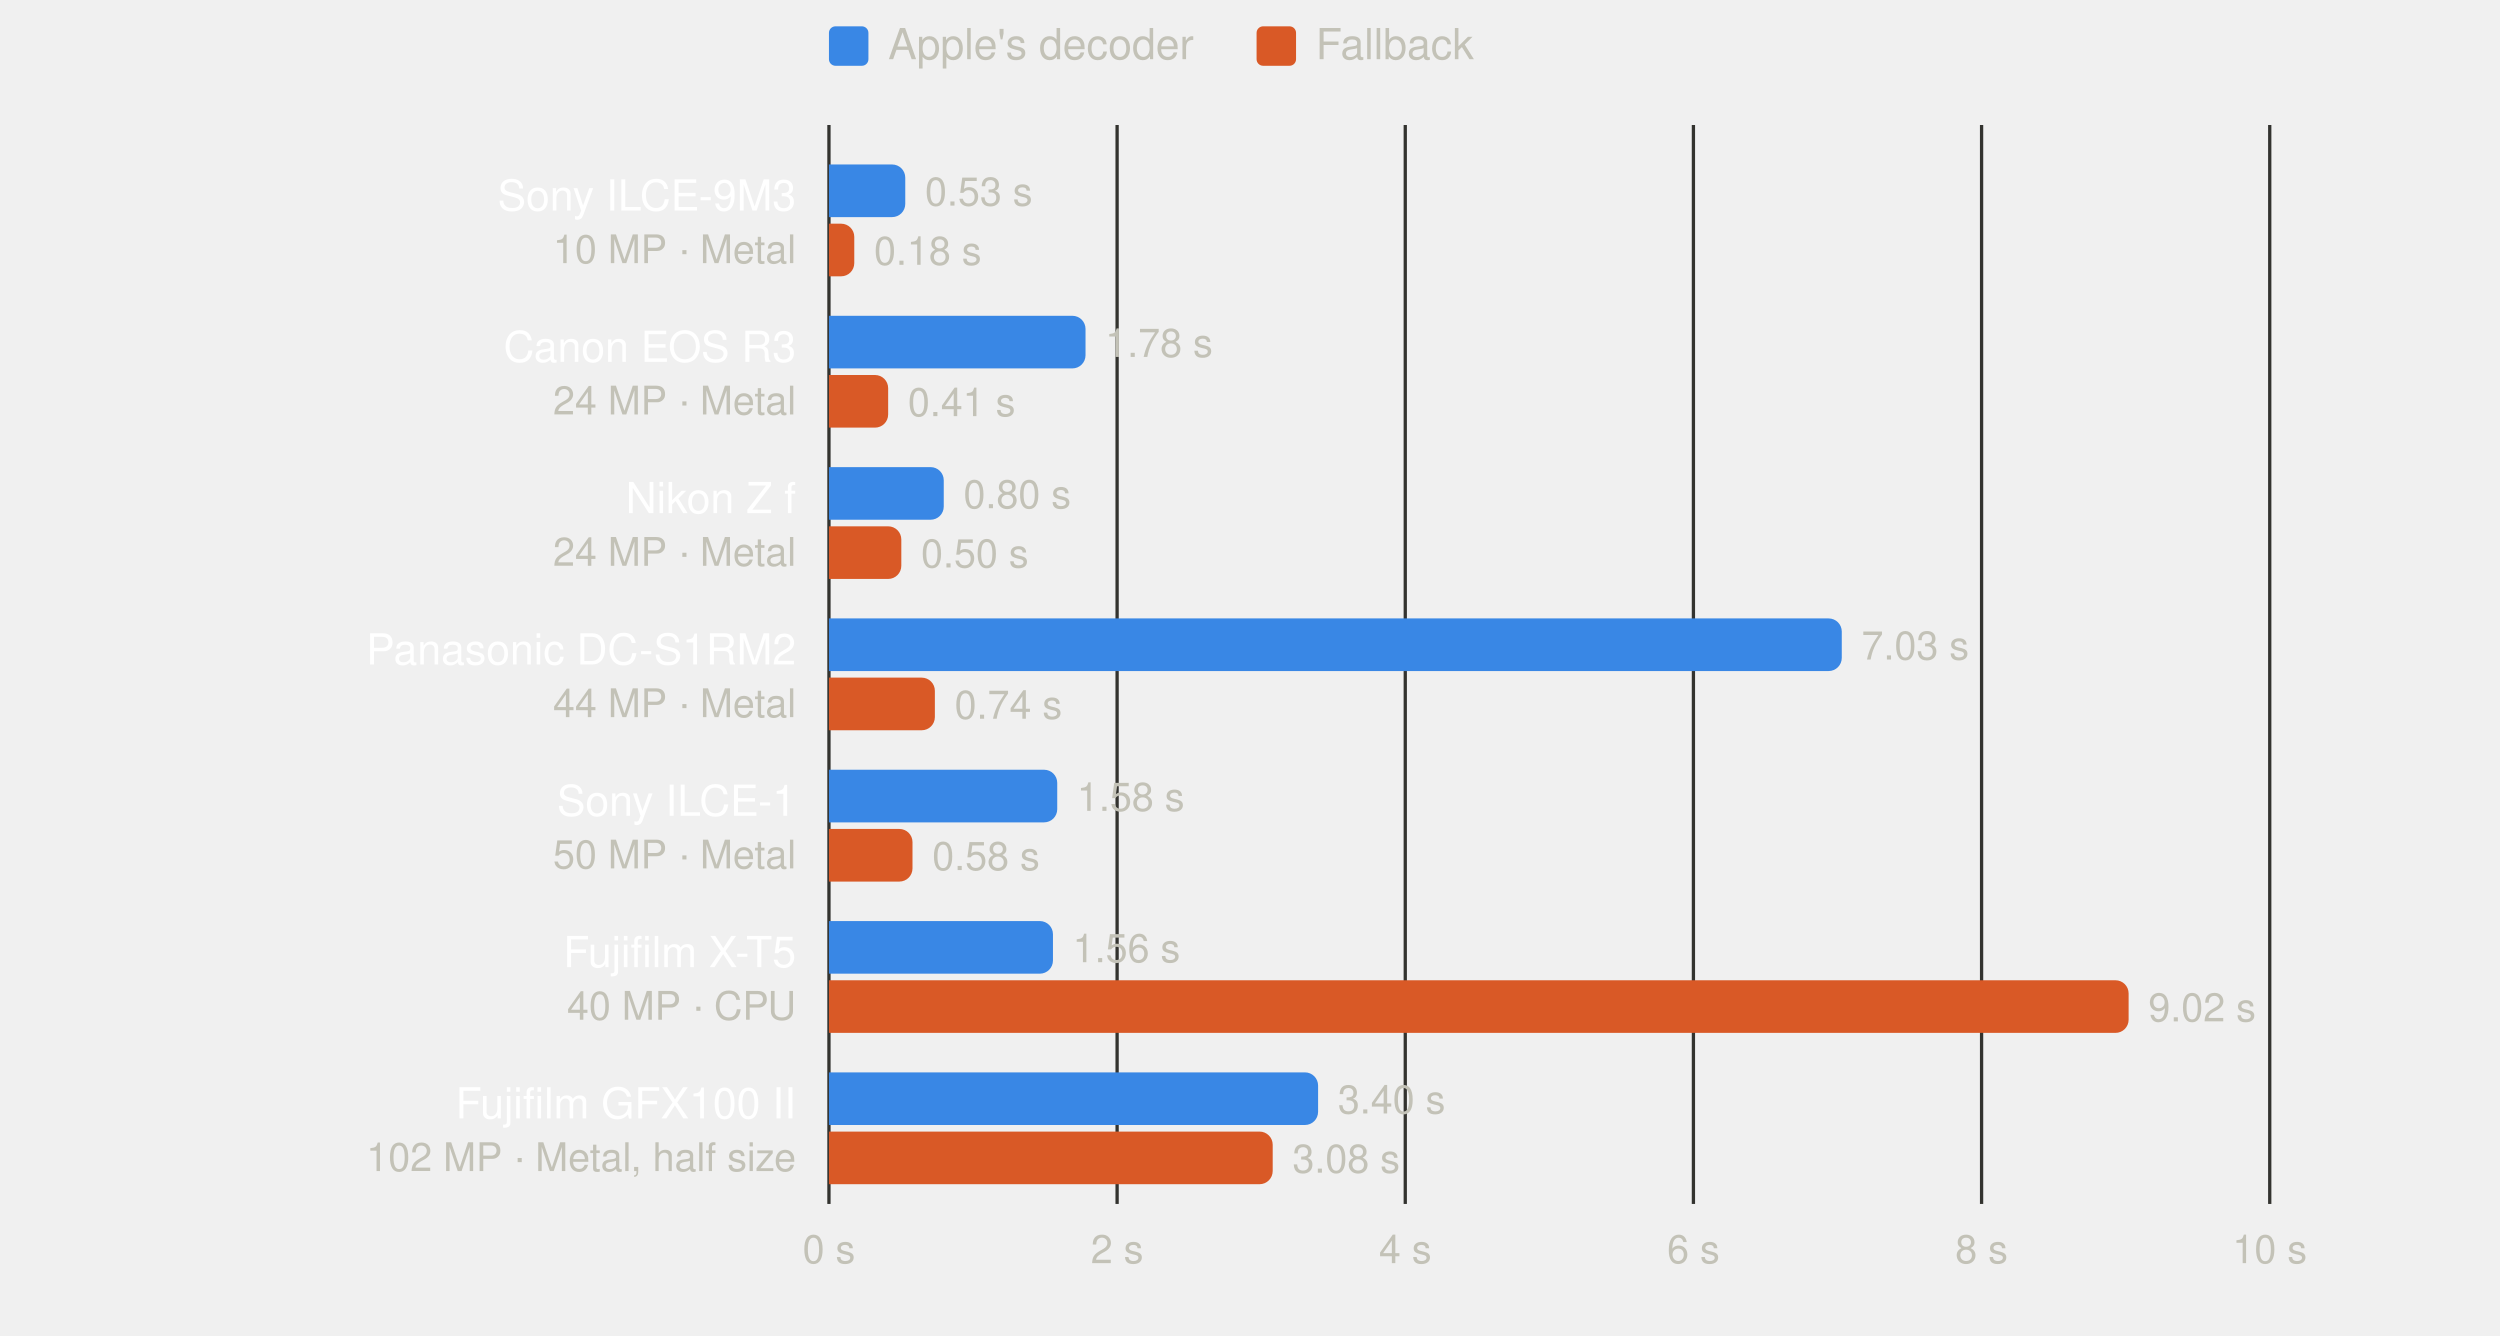
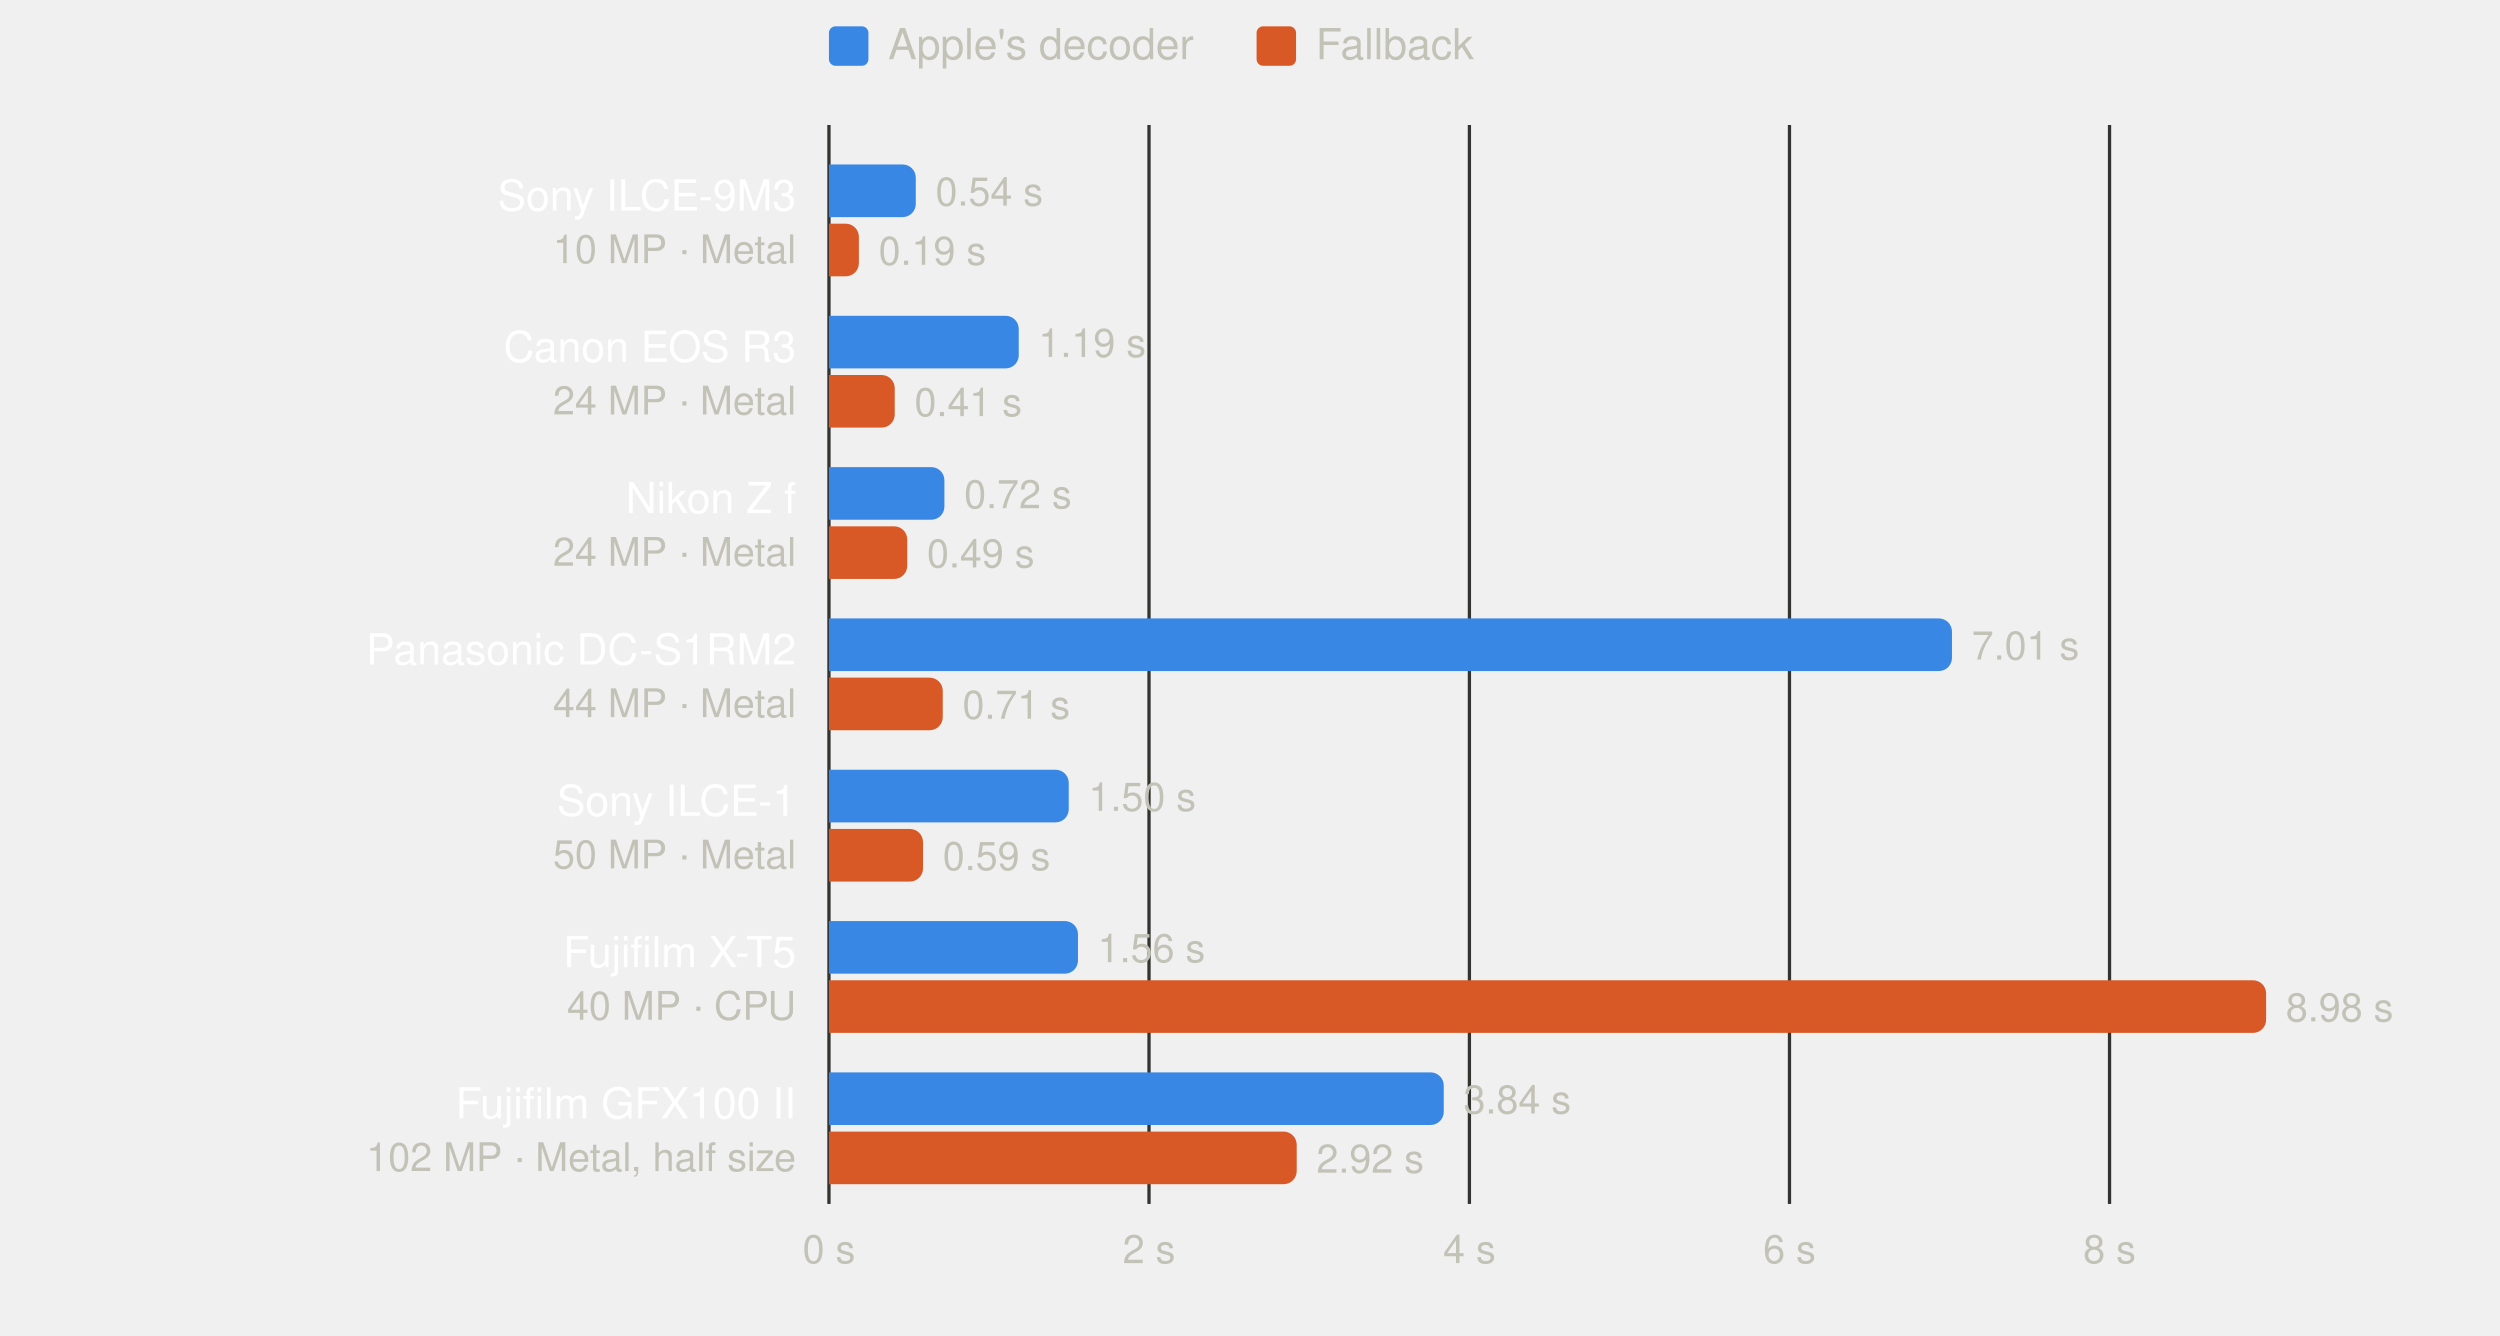
<svg xmlns="http://www.w3.org/2000/svg" viewBox="0 0 760 406" width="760" height="406" role="img" aria-label="Seconds from file to full-resolution image, per decoder" font-family="-apple-system, BlinkMacSystemFont, 'Segoe UI', Helvetica, Arial, sans-serif" font-size="13">
  <rect x="252" y="8" width="12" height="12" rx="2" fill="#3987e5" />
  <text x="270.0" y="18.0" text-anchor="start" fill="#c3c2b7" font-weight="400" font-size="13">Apple's decoder</text>
  <rect x="382.0" y="8" width="12" height="12" rx="2" fill="#d95926" />
  <text x="400.0" y="18.0" text-anchor="start" fill="#c3c2b7" font-weight="400" font-size="13">Fallback</text>
  <line x1="252.0" y1="38.0" x2="252.0" y2="366.0" stroke="#33332f" stroke-width="1" />
  <text x="252.0" y="384.0" text-anchor="middle" fill="#c3c2b7" font-weight="400" font-size="12">0 s</text>
-   <line x1="339.6" y1="38.0" x2="339.6" y2="366.0" stroke="#33332f" stroke-width="1" />
-   <text x="339.6" y="384.0" text-anchor="middle" fill="#c3c2b7" font-weight="400" font-size="12">2 s</text>
-   <line x1="427.2" y1="38.0" x2="427.2" y2="366.0" stroke="#33332f" stroke-width="1" />
-   <text x="427.2" y="384.0" text-anchor="middle" fill="#c3c2b7" font-weight="400" font-size="12">4 s</text>
-   <line x1="514.8" y1="38.0" x2="514.8" y2="366.0" stroke="#33332f" stroke-width="1" />
-   <text x="514.8" y="384.0" text-anchor="middle" fill="#c3c2b7" font-weight="400" font-size="12">6 s</text>
-   <line x1="602.4" y1="38.0" x2="602.4" y2="366.0" stroke="#33332f" stroke-width="1" />
-   <text x="602.4" y="384.0" text-anchor="middle" fill="#c3c2b7" font-weight="400" font-size="12">8 s</text>
-   <line x1="690.0" y1="38.0" x2="690.0" y2="366.0" stroke="#33332f" stroke-width="1" />
-   <text x="690.0" y="384.0" text-anchor="middle" fill="#c3c2b7" font-weight="400" font-size="12">10 s</text>
+   <line x1="349.3" y1="38.0" x2="349.3" y2="366.0" stroke="#33332f" stroke-width="1" />
+   <text x="349.3" y="384.0" text-anchor="middle" fill="#c3c2b7" font-weight="400" font-size="12">2 s</text>
+   <line x1="446.7" y1="38.0" x2="446.7" y2="366.0" stroke="#33332f" stroke-width="1" />
+   <text x="446.7" y="384.0" text-anchor="middle" fill="#c3c2b7" font-weight="400" font-size="12">4 s</text>
+   <line x1="544.0" y1="38.0" x2="544.0" y2="366.0" stroke="#33332f" stroke-width="1" />
+   <text x="544.0" y="384.0" text-anchor="middle" fill="#c3c2b7" font-weight="400" font-size="12">6 s</text>
+   <line x1="641.3" y1="38.0" x2="641.3" y2="366.0" stroke="#33332f" stroke-width="1" />
+   <text x="641.3" y="384.0" text-anchor="middle" fill="#c3c2b7" font-weight="400" font-size="12">8 s</text>
  <text x="242.0" y="64.0" text-anchor="end" fill="#ffffff" font-weight="400" font-size="13">Sony ILCE-9M3</text>
  <text x="242.0" y="80.0" text-anchor="end" fill="#c3c2b7" font-weight="400" font-size="12">10 MP · Metal</text>
-   <path d="M252.0,50.0 h19.2 a4,4 0 0 1 4,4 v8.0 a4,4 0 0 1 -4,4 h-19.2 z" fill="#3987e5" fill-opacity="1.0" />
-   <text x="281.2" y="62.5" text-anchor="start" fill="#c3c2b7" font-weight="400" font-size="12">0.53 s</text>
-   <path d="M252.0,68.0 h3.7 a4,4 0 0 1 4,4 v8.0 a4,4 0 0 1 -4,4 h-3.7 z" fill="#d95926" fill-opacity="1.0" />
-   <text x="265.7" y="80.5" text-anchor="start" fill="#c3c2b7" font-weight="400" font-size="12">0.18 s</text>
+   <path d="M252.0,50.0 h22.4 a4,4 0 0 1 4,4 v8.0 a4,4 0 0 1 -4,4 h-22.4 z" fill="#3987e5" fill-opacity="1.0" />
+   <text x="284.4" y="62.5" text-anchor="start" fill="#c3c2b7" font-weight="400" font-size="12">0.54 s</text>
+   <path d="M252.0,68.0 h5.1 a4,4 0 0 1 4,4 v8.0 a4,4 0 0 1 -4,4 h-5.1 z" fill="#d95926" fill-opacity="1.0" />
+   <text x="267.1" y="80.5" text-anchor="start" fill="#c3c2b7" font-weight="400" font-size="12">0.19 s</text>
  <text x="242.0" y="110.0" text-anchor="end" fill="#ffffff" font-weight="400" font-size="13">Canon EOS R3</text>
  <text x="242.0" y="126.0" text-anchor="end" fill="#c3c2b7" font-weight="400" font-size="12">24 MP · Metal</text>
-   <path d="M252.0,96.0 h74.0 a4,4 0 0 1 4,4 v8.0 a4,4 0 0 1 -4,4 h-74.0 z" fill="#3987e5" fill-opacity="1.0" />
-   <text x="336.0" y="108.5" text-anchor="start" fill="#c3c2b7" font-weight="400" font-size="12">1.78 s</text>
-   <path d="M252.0,114.0 h14.0 a4,4 0 0 1 4,4 v8.0 a4,4 0 0 1 -4,4 h-14.0 z" fill="#d95926" fill-opacity="1.0" />
-   <text x="276.0" y="126.5" text-anchor="start" fill="#c3c2b7" font-weight="400" font-size="12">0.41 s</text>
+   <path d="M252.0,96.0 h53.7 a4,4 0 0 1 4,4 v8.0 a4,4 0 0 1 -4,4 h-53.7 z" fill="#3987e5" fill-opacity="1.0" />
+   <text x="315.7" y="108.5" text-anchor="start" fill="#c3c2b7" font-weight="400" font-size="12">1.19 s</text>
+   <path d="M252.0,114.0 h16.0 a4,4 0 0 1 4,4 v8.0 a4,4 0 0 1 -4,4 h-16.0 z" fill="#d95926" fill-opacity="1.0" />
+   <text x="278.0" y="126.5" text-anchor="start" fill="#c3c2b7" font-weight="400" font-size="12">0.41 s</text>
  <text x="242.0" y="156.0" text-anchor="end" fill="#ffffff" font-weight="400" font-size="13">Nikon Z f</text>
  <text x="242.0" y="172.0" text-anchor="end" fill="#c3c2b7" font-weight="400" font-size="12">24 MP · Metal</text>
-   <path d="M252.0,142.0 h30.9 a4,4 0 0 1 4,4 v8.0 a4,4 0 0 1 -4,4 h-30.9 z" fill="#3987e5" fill-opacity="1.0" />
-   <text x="292.9" y="154.5" text-anchor="start" fill="#c3c2b7" font-weight="400" font-size="12">0.80 s</text>
-   <path d="M252.0,160.0 h18.0 a4,4 0 0 1 4,4 v8.0 a4,4 0 0 1 -4,4 h-18.0 z" fill="#d95926" fill-opacity="1.0" />
-   <text x="280.0" y="172.5" text-anchor="start" fill="#c3c2b7" font-weight="400" font-size="12">0.50 s</text>
+   <path d="M252.0,142.0 h31.1 a4,4 0 0 1 4,4 v8.0 a4,4 0 0 1 -4,4 h-31.1 z" fill="#3987e5" fill-opacity="1.0" />
+   <text x="293.1" y="154.5" text-anchor="start" fill="#c3c2b7" font-weight="400" font-size="12">0.72 s</text>
+   <path d="M252.0,160.0 h19.8 a4,4 0 0 1 4,4 v8.0 a4,4 0 0 1 -4,4 h-19.8 z" fill="#d95926" fill-opacity="1.0" />
+   <text x="281.8" y="172.5" text-anchor="start" fill="#c3c2b7" font-weight="400" font-size="12">0.49 s</text>
  <text x="242.0" y="202.0" text-anchor="end" fill="#ffffff" font-weight="400" font-size="13">Panasonic DC-S1RM2</text>
  <text x="242.0" y="218.0" text-anchor="end" fill="#c3c2b7" font-weight="400" font-size="12">44 MP · Metal</text>
-   <path d="M252.0,188.0 h303.9 a4,4 0 0 1 4,4 v8.0 a4,4 0 0 1 -4,4 h-303.9 z" fill="#3987e5" fill-opacity="1.0" />
-   <text x="565.9" y="200.5" text-anchor="start" fill="#c3c2b7" font-weight="400" font-size="12">7.03 s</text>
-   <path d="M252.0,206.0 h28.2 a4,4 0 0 1 4,4 v8.0 a4,4 0 0 1 -4,4 h-28.2 z" fill="#d95926" fill-opacity="1.0" />
-   <text x="290.2" y="218.5" text-anchor="start" fill="#c3c2b7" font-weight="400" font-size="12">0.74 s</text>
+   <path d="M252.0,188.0 h337.4 a4,4 0 0 1 4,4 v8.0 a4,4 0 0 1 -4,4 h-337.4 z" fill="#3987e5" fill-opacity="1.0" />
+   <text x="599.4" y="200.5" text-anchor="start" fill="#c3c2b7" font-weight="400" font-size="12">7.01 s</text>
+   <path d="M252.0,206.0 h30.6 a4,4 0 0 1 4,4 v8.0 a4,4 0 0 1 -4,4 h-30.6 z" fill="#d95926" fill-opacity="1.0" />
+   <text x="292.6" y="218.5" text-anchor="start" fill="#c3c2b7" font-weight="400" font-size="12">0.71 s</text>
  <text x="242.0" y="248.0" text-anchor="end" fill="#ffffff" font-weight="400" font-size="13">Sony ILCE-1</text>
  <text x="242.0" y="264.0" text-anchor="end" fill="#c3c2b7" font-weight="400" font-size="12">50 MP · Metal</text>
-   <path d="M252.0,234.0 h65.4 a4,4 0 0 1 4,4 v8.0 a4,4 0 0 1 -4,4 h-65.4 z" fill="#3987e5" fill-opacity="1.0" />
-   <text x="327.4" y="246.5" text-anchor="start" fill="#c3c2b7" font-weight="400" font-size="12">1.58 s</text>
-   <path d="M252.0,252.0 h21.4 a4,4 0 0 1 4,4 v8.0 a4,4 0 0 1 -4,4 h-21.4 z" fill="#d95926" fill-opacity="1.0" />
-   <text x="283.4" y="264.5" text-anchor="start" fill="#c3c2b7" font-weight="400" font-size="12">0.58 s</text>
+   <path d="M252.0,234.0 h68.9 a4,4 0 0 1 4,4 v8.0 a4,4 0 0 1 -4,4 h-68.9 z" fill="#3987e5" fill-opacity="1.0" />
+   <text x="330.9" y="246.5" text-anchor="start" fill="#c3c2b7" font-weight="400" font-size="12">1.50 s</text>
+   <path d="M252.0,252.0 h24.6 a4,4 0 0 1 4,4 v8.0 a4,4 0 0 1 -4,4 h-24.6 z" fill="#d95926" fill-opacity="1.0" />
+   <text x="286.6" y="264.5" text-anchor="start" fill="#c3c2b7" font-weight="400" font-size="12">0.59 s</text>
  <text x="242.0" y="294.0" text-anchor="end" fill="#ffffff" font-weight="400" font-size="13">Fujifilm X-T5</text>
  <text x="242.0" y="310.0" text-anchor="end" fill="#c3c2b7" font-weight="400" font-size="12">40 MP · CPU</text>
-   <path d="M252.0,280.0 h64.1 a4,4 0 0 1 4,4 v8.0 a4,4 0 0 1 -4,4 h-64.1 z" fill="#3987e5" fill-opacity="1.0" />
-   <text x="326.1" y="292.5" text-anchor="start" fill="#c3c2b7" font-weight="400" font-size="12">1.56 s</text>
-   <path d="M252.0,298.0 h391.1 a4,4 0 0 1 4,4 v8.0 a4,4 0 0 1 -4,4 h-391.1 z" fill="#d95926" fill-opacity="1.0" />
-   <text x="653.1" y="310.5" text-anchor="start" fill="#c3c2b7" font-weight="400" font-size="12">9.02 s</text>
+   <path d="M252.0,280.0 h71.7 a4,4 0 0 1 4,4 v8.0 a4,4 0 0 1 -4,4 h-71.7 z" fill="#3987e5" fill-opacity="1.0" />
+   <text x="333.7" y="292.5" text-anchor="start" fill="#c3c2b7" font-weight="400" font-size="12">1.56 s</text>
+   <path d="M252.0,298.0 h432.9 a4,4 0 0 1 4,4 v8.0 a4,4 0 0 1 -4,4 h-432.9 z" fill="#d95926" fill-opacity="1.0" />
+   <text x="694.9" y="310.5" text-anchor="start" fill="#c3c2b7" font-weight="400" font-size="12">8.98 s</text>
  <text x="242.0" y="340.0" text-anchor="end" fill="#ffffff" font-weight="400" font-size="13">Fujifilm GFX100 II</text>
  <text x="242.0" y="356.0" text-anchor="end" fill="#c3c2b7" font-weight="400" font-size="12">102 MP · Metal, half size</text>
-   <path d="M252.0,326.0 h144.7 a4,4 0 0 1 4,4 v8.0 a4,4 0 0 1 -4,4 h-144.7 z" fill="#3987e5" fill-opacity="1.0" />
-   <text x="406.7" y="338.5" text-anchor="start" fill="#c3c2b7" font-weight="400" font-size="12">3.40 s</text>
-   <path d="M252.0,344.0 h130.9 a4,4 0 0 1 4,4 v8.0 a4,4 0 0 1 -4,4 h-130.9 z" fill="#d95926" fill-opacity="1.0" />
-   <text x="392.9" y="356.5" text-anchor="start" fill="#c3c2b7" font-weight="400" font-size="12">3.08 s</text>
+   <path d="M252.0,326.0 h182.9 a4,4 0 0 1 4,4 v8.0 a4,4 0 0 1 -4,4 h-182.9 z" fill="#3987e5" fill-opacity="1.0" />
+   <text x="444.9" y="338.5" text-anchor="start" fill="#c3c2b7" font-weight="400" font-size="12">3.84 s</text>
+   <path d="M252.0,344.0 h138.2 a4,4 0 0 1 4,4 v8.0 a4,4 0 0 1 -4,4 h-138.2 z" fill="#d95926" fill-opacity="1.0" />
+   <text x="400.2" y="356.5" text-anchor="start" fill="#c3c2b7" font-weight="400" font-size="12">2.92 s</text>
</svg>
